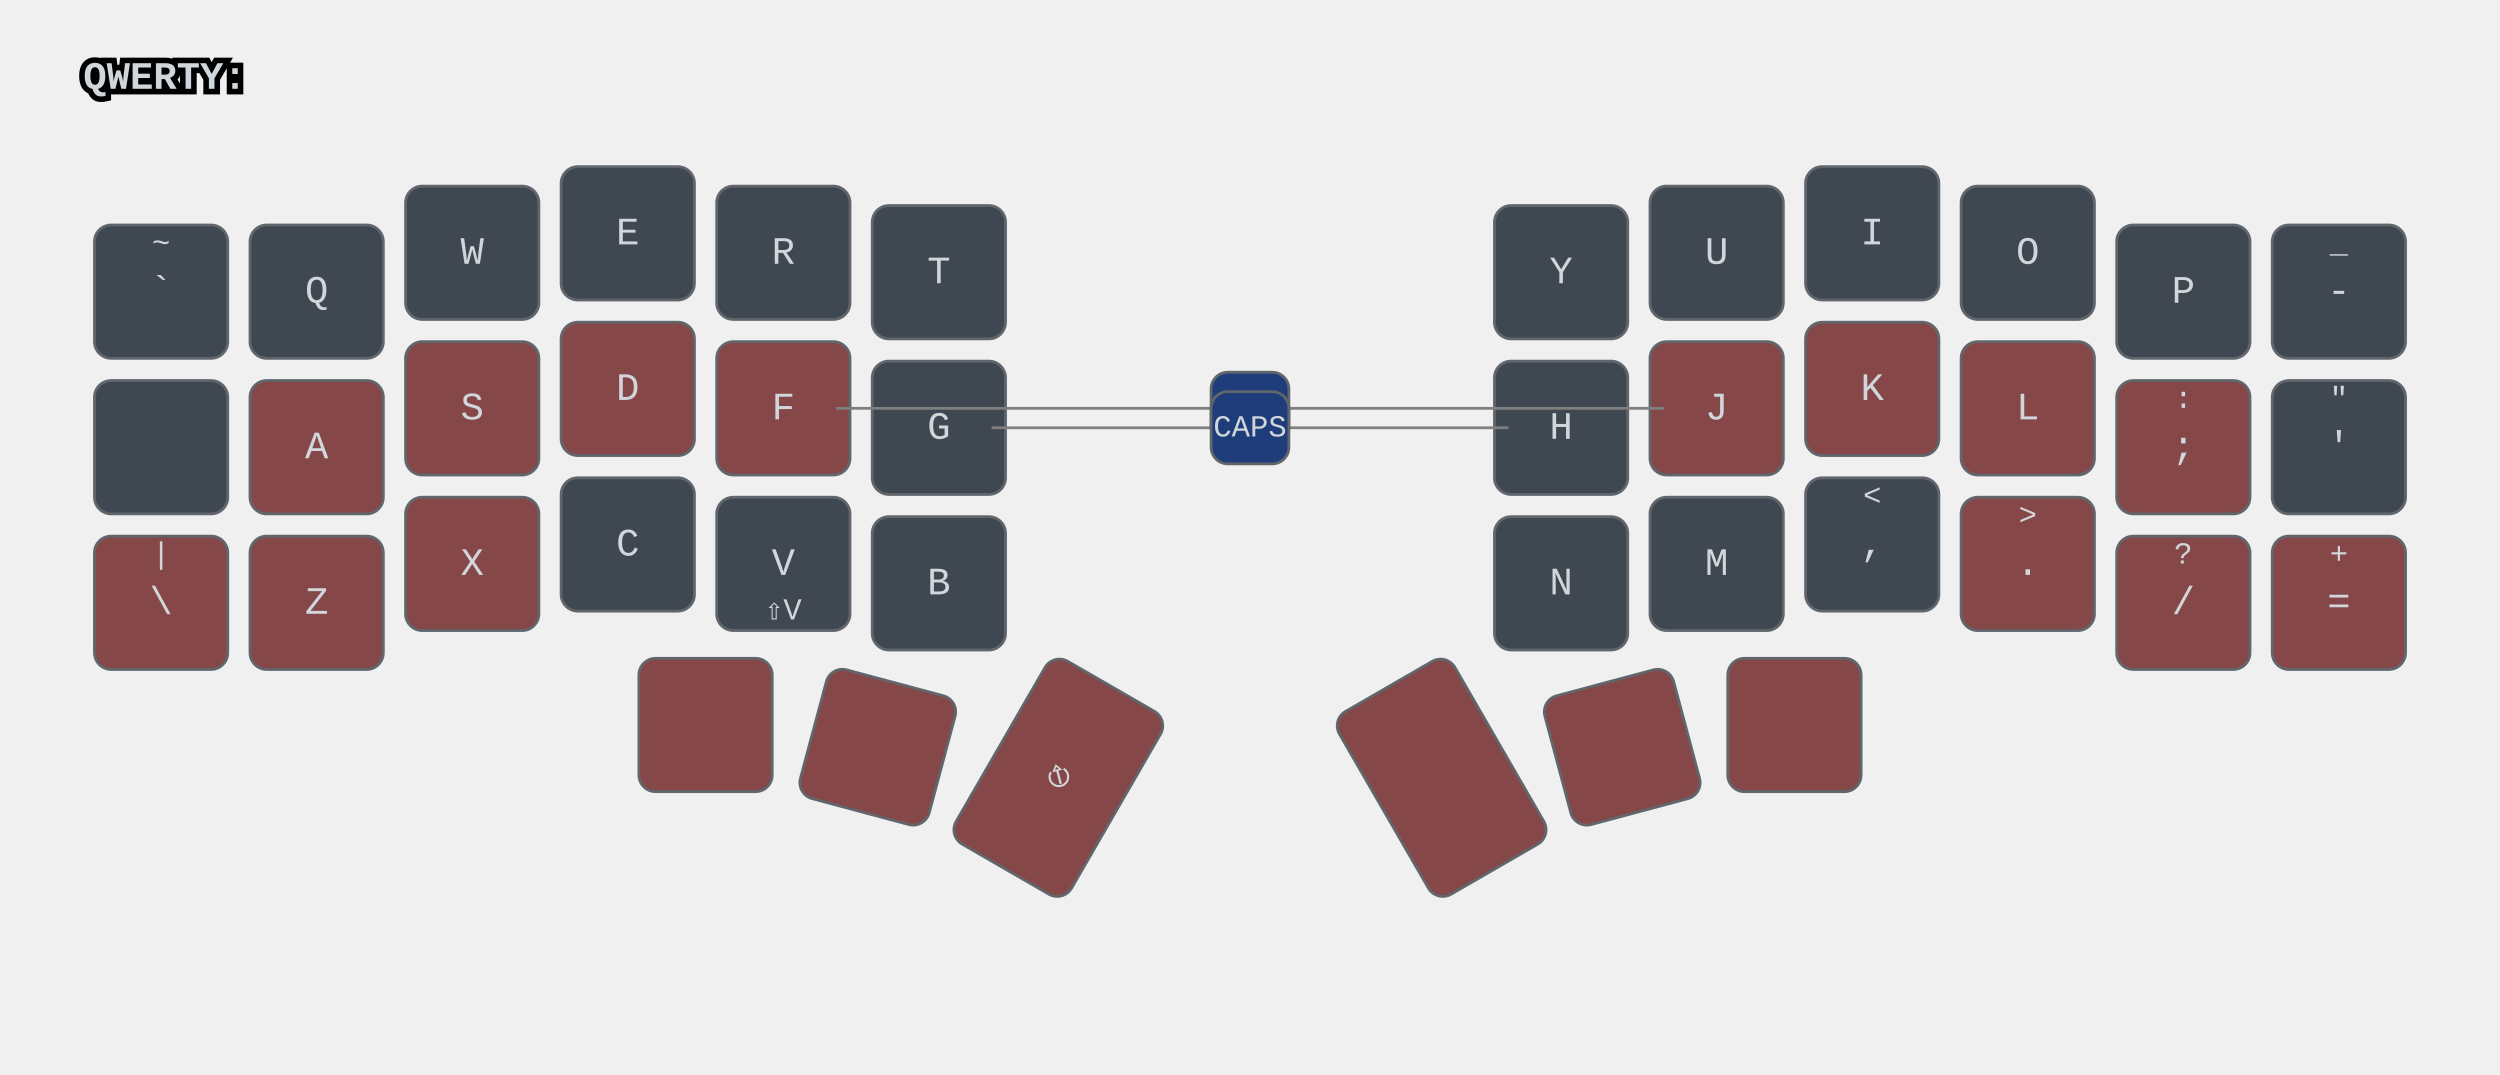
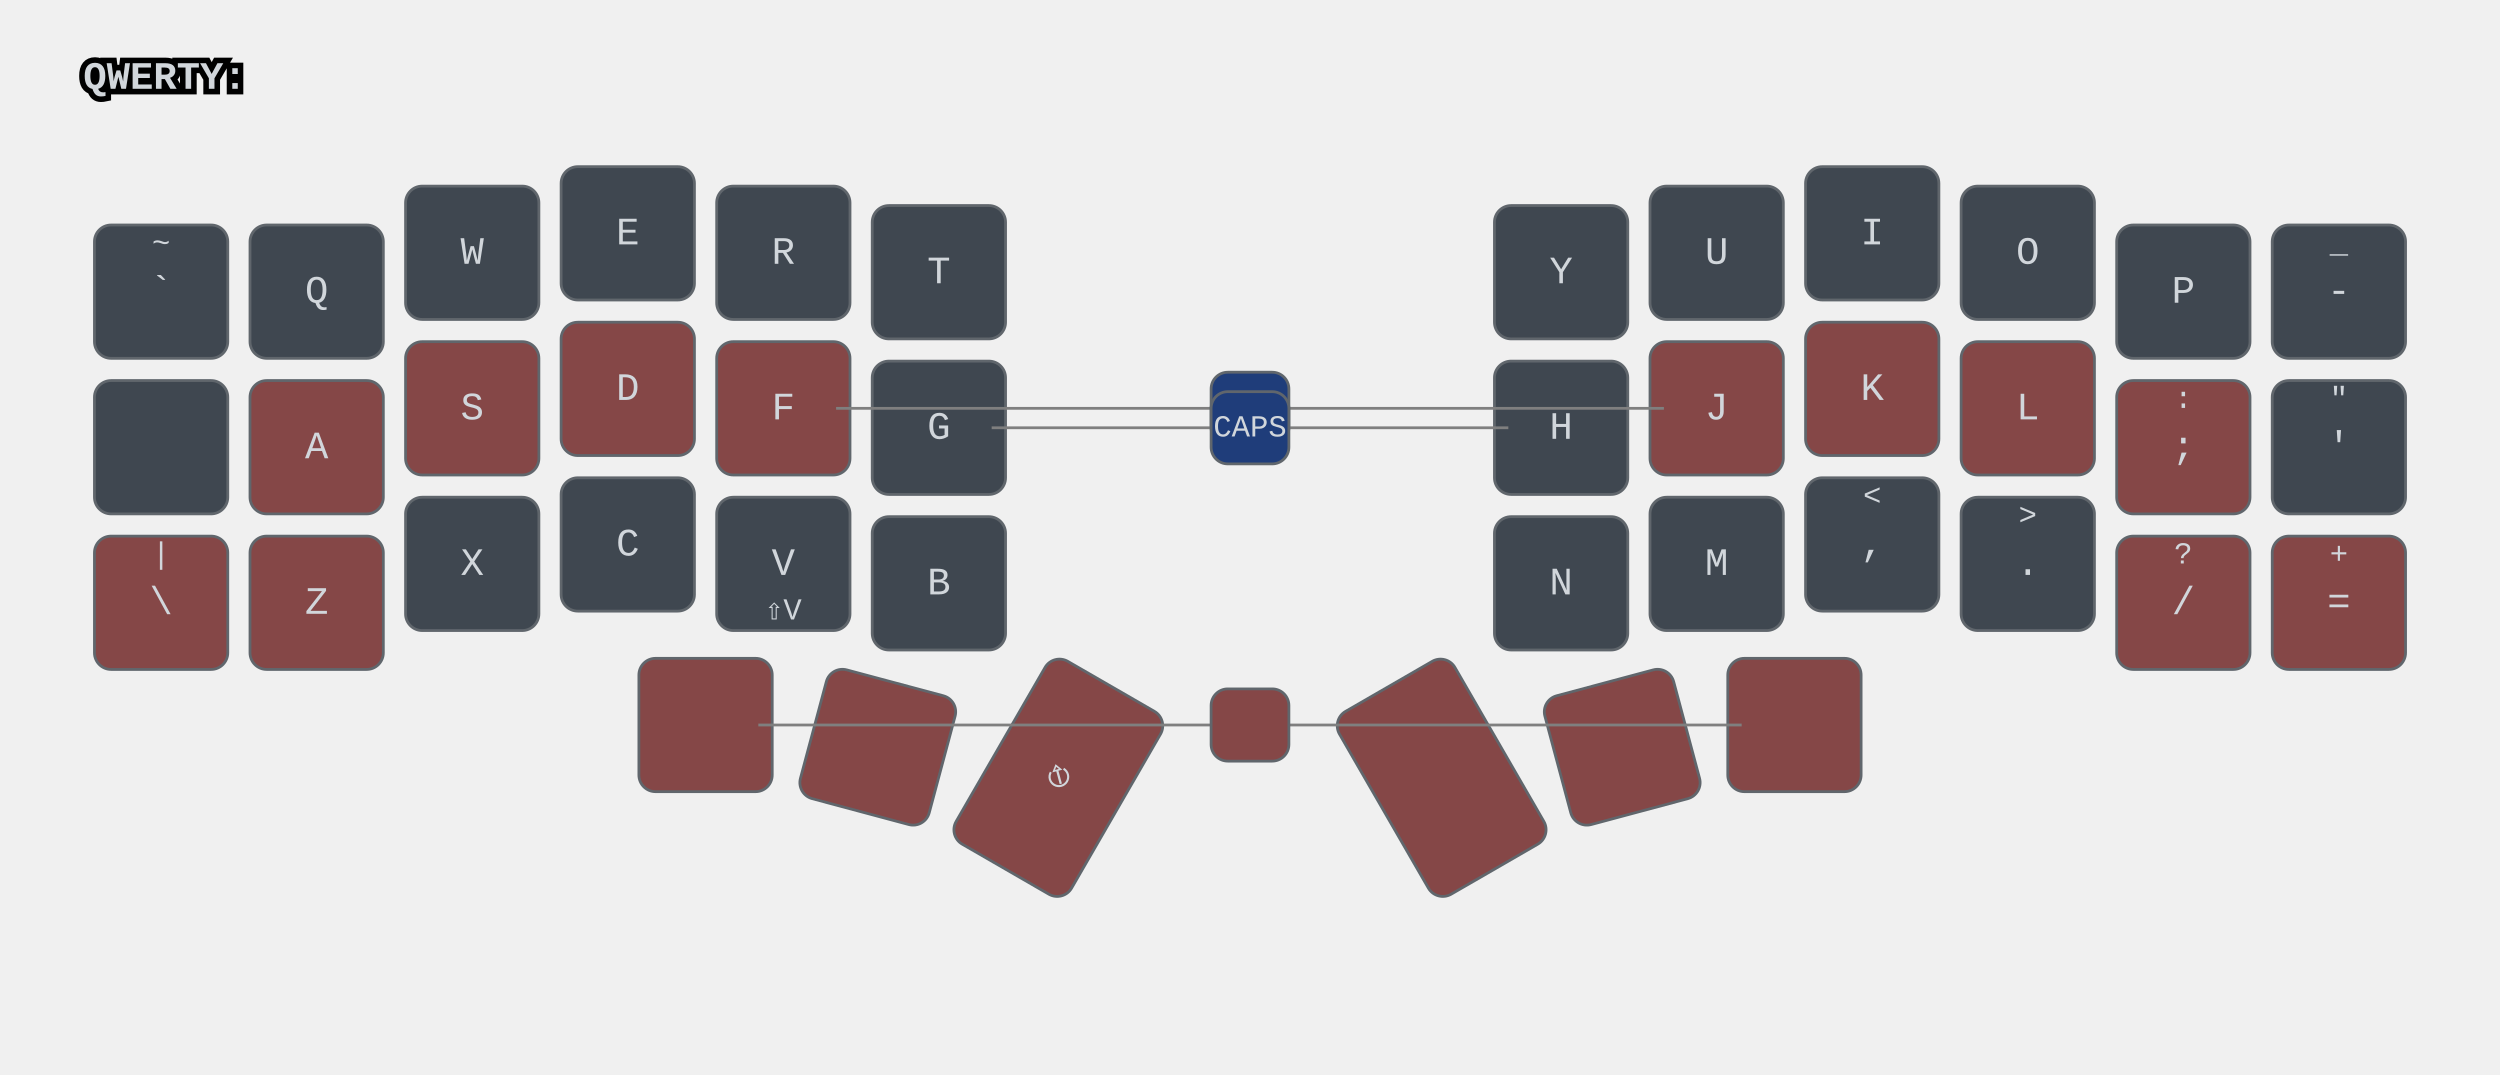
<svg xmlns="http://www.w3.org/2000/svg" xmlns:xlink="http://www.w3.org/1999/xlink" width="900" height="387" viewBox="0 0 900 387" class="keymap">
  <defs>/* start glyphs */
<svg id="mdi:apple-keyboard-caps">
      <svg id="mdi-apple-keyboard-caps" viewBox="0 0 24 24">
        <path d="M15,14V8H17.17L12,2.83L6.83,8H9V14H15M12,0L22,10H17V16H7V10H2L12,0M7,18H17V24H7V18M15,20H9V22H15V20Z" />
      </svg>
    </svg>
    <svg id="mdi:apple-keyboard-command">
      <svg id="mdi-apple-keyboard-command" viewBox="0 0 24 24">
        <path d="M6,2A4,4 0 0,1 10,6V8H14V6A4,4 0 0,1 18,2A4,4 0 0,1 22,6A4,4 0 0,1 18,10H16V14H18A4,4 0 0,1 22,18A4,4 0 0,1 18,22A4,4 0 0,1 14,18V16H10V18A4,4 0 0,1 6,22A4,4 0 0,1 2,18A4,4 0 0,1 6,14H8V10H6A4,4 0 0,1 2,6A4,4 0 0,1 6,2M16,18A2,2 0 0,0 18,20A2,2 0 0,0 20,18A2,2 0 0,0 18,16H16V18M14,10H10V14H14V10M6,16A2,2 0 0,0 4,18A2,2 0 0,0 6,20A2,2 0 0,0 8,18V16H6M8,6A2,2 0 0,0 6,4A2,2 0 0,0 4,6A2,2 0 0,0 6,8H8V6M18,8A2,2 0 0,0 20,6A2,2 0 0,0 18,4A2,2 0 0,0 16,6V8H18Z" />
      </svg>
    </svg>
    <svg id="mdi:apple-keyboard-control">
      <svg id="mdi-apple-keyboard-control" viewBox="0 0 24 24">
        <path d="M19.78,11.78L18.36,13.19L12,6.83L5.64,13.19L4.22,11.78L12,4L19.78,11.78Z" />
      </svg>
    </svg>
    <svg id="mdi:apple-keyboard-option">
      <svg id="mdi-apple-keyboard-option" viewBox="0 0 24 24">
        <path d="M3,4H9.11L16.15,18H21V20H14.88L7.84,6H3V4M14,4H21V6H14V4Z" />
      </svg>
    </svg>
    <svg id="mdi:apple-keyboard-shift">
      <svg id="mdi-apple-keyboard-shift" viewBox="0 0 24 24">
        <path d="M15,18V12H17.17L12,6.83L6.83,12H9V18H15M12,4L22,14H17V20H7V14H2L12,4Z" />
      </svg>
    </svg>
+     <svg id="mdi:arrow-all">
+       <svg id="mdi-arrow-all" viewBox="0 0 24 24">
+         <path d="M13,11H18L16.5,9.5L17.92,8.08L21.84,12L17.92,15.92L16.5,14.5L18,13H13V18L14.5,16.5L15.92,17.92L12,21.84L8.08,17.92L9.5,16.5L11,18V13H6L7.5,14.5L6.08,15.92L2.16,12L6.08,8.08L7.5,9.5L6,11H11V6L9.5,7.5L8.08,6.08L12,2.16L15.92,6.08L14.5,7.5L13,6V11Z" />
+       </svg>
+     </svg>
    <svg id="mdi:backspace">
      <svg id="mdi-backspace" viewBox="0 0 24 24">
        <path d="M22,3H7C6.31,3 5.77,3.35 5.41,3.88L0,12L5.41,20.11C5.77,20.64 6.31,21 7,21H22A2,2 0 0,0 24,19V5A2,2 0 0,0 22,3M19,15.59L17.59,17L14,13.41L10.41,17L9,15.59L12.59,12L9,8.41L10.41,7L14,10.59L17.59,7L19,8.41L15.41,12" />
      </svg>
    </svg>
    <svg id="mdi:backspace-reverse">
      <svg id="mdi-backspace-reverse" viewBox="0 0 24 24">
        <path d="M2,21H17C17.7,21 18.2,20.6 18.6,20.1L24,12L18.6,3.9C18.2,3.4 17.7,3 17,3H2A2,2 0 0,0 0,5V19A2,2 0 0,0 2,21M5,8.4L6.4,7L10,10.6L13.6,7L15,8.4L11.4,12L15,15.6L13.6,17L10,13.4L6.4,17L5,15.6L8.6,12" />
      </svg>
    </svg>
    <svg id="mdi:bluetooth-connect">
      <svg id="mdi-bluetooth-connect" viewBox="0 0 24 24">
        <path d="M19,10L17,12L19,14L21,12M14.88,16.29L13,18.17V14.41M13,5.83L14.88,7.71L13,9.58M17.71,7.71L12,2H11V9.58L6.41,5L5,6.41L10.59,12L5,17.58L6.41,19L11,14.41V22H12L17.71,16.29L13.41,12M7,12L5,10L3,12L5,14L7,12Z" />
      </svg>
    </svg>
    <svg id="mdi:bluetooth-off">
      <svg id="mdi-bluetooth-off" viewBox="0 0 24 24">
        <path d="M13,5.83L14.88,7.71L13.28,9.31L14.69,10.72L17.71,7.7L12,2H11V7.03L13,9.03M5.41,4L4,5.41L10.59,12L5,17.59L6.41,19L11,14.41V22H12L16.29,17.71L18.59,20L20,18.59M13,18.17V14.41L14.88,16.29" />
      </svg>
    </svg>
    <svg id="mdi:brightness-5">
      <svg id="mdi-brightness-5" viewBox="0 0 24 24">
        <path d="M12,18A6,6 0 0,1 6,12A6,6 0 0,1 12,6A6,6 0 0,1 18,12A6,6 0 0,1 12,18M20,15.31L23.31,12L20,8.69V4H15.31L12,0.69L8.69,4H4V8.69L0.69,12L4,15.31V20H8.69L12,23.31L15.31,20H20V15.31Z" />
      </svg>
    </svg>
    <svg id="mdi:brightness-7">
      <svg id="mdi-brightness-7" viewBox="0 0 24 24">
        <path d="M12,8A4,4 0 0,0 8,12A4,4 0 0,0 12,16A4,4 0 0,0 16,12A4,4 0 0,0 12,8M12,18A6,6 0 0,1 6,12A6,6 0 0,1 12,6A6,6 0 0,1 18,12A6,6 0 0,1 12,18M20,8.69V4H15.31L12,0.69L8.69,4H4V8.69L0.69,12L4,15.31V20H8.69L12,23.31L15.31,20H20V15.31L23.31,12L20,8.69Z" />
      </svg>
    </svg>
    <svg id="mdi:code-block-tags">
      <svg id="mdi-code-block-tags" viewBox="0 0 24 24">
        <path d="M5.59 3.41L7 4.82L3.82 8L7 11.18L5.59 12.6L1 8L5.59 3.41M11.41 3.41L16 8L11.41 12.6L10 11.18L13.18 8L10 4.82L11.41 3.41M22 6V18C22 19.11 21.11 20 20 20H4C2.9 20 2 19.11 2 18V14H4V18H20V6H17.03V4H20C21.11 4 22 4.89 22 6Z" />
      </svg>
    </svg>
    <svg id="mdi:code-braces">
      <svg id="mdi-code-braces" viewBox="0 0 24 24">
        <path d="M8,3A2,2 0 0,0 6,5V9A2,2 0 0,1 4,11H3V13H4A2,2 0 0,1 6,15V19A2,2 0 0,0 8,21H10V19H8V14A2,2 0 0,0 6,12A2,2 0 0,0 8,10V5H10V3M16,3A2,2 0 0,1 18,5V9A2,2 0 0,0 20,11H21V13H20A2,2 0 0,0 18,15V19A2,2 0 0,1 16,21H14V19H16V14A2,2 0 0,1 18,12A2,2 0 0,1 16,10V5H14V3H16Z" />
      </svg>
    </svg>
    <svg id="mdi:cog-outline">
      <svg id="mdi-cog-outline" viewBox="0 0 24 24">
        <path d="M12,8A4,4 0 0,1 16,12A4,4 0 0,1 12,16A4,4 0 0,1 8,12A4,4 0 0,1 12,8M12,10A2,2 0 0,0 10,12A2,2 0 0,0 12,14A2,2 0 0,0 14,12A2,2 0 0,0 12,10M10,22C9.75,22 9.54,21.82 9.5,21.58L9.13,18.93C8.5,18.68 7.96,18.34 7.44,17.94L4.95,18.95C4.73,19.03 4.46,18.95 4.34,18.73L2.34,15.27C2.21,15.05 2.27,14.78 2.46,14.63L4.57,12.97L4.5,12L4.57,11L2.46,9.37C2.27,9.22 2.21,8.95 2.34,8.73L4.34,5.27C4.46,5.05 4.73,4.96 4.95,5.05L7.44,6.05C7.96,5.66 8.5,5.32 9.13,5.07L9.5,2.42C9.54,2.18 9.75,2 10,2H14C14.25,2 14.46,2.18 14.5,2.42L14.87,5.07C15.5,5.32 16.04,5.66 16.56,6.05L19.05,5.05C19.27,4.96 19.54,5.05 19.66,5.27L21.66,8.73C21.79,8.95 21.73,9.22 21.54,9.37L19.43,11L19.5,12L19.43,13L21.54,14.63C21.73,14.78 21.79,15.05 21.66,15.27L19.66,18.73C19.54,18.95 19.27,19.04 19.05,18.95L16.56,17.95C16.04,18.34 15.5,18.68 14.87,18.93L14.5,21.58C14.46,21.82 14.25,22 14,22H10M11.25,4L10.88,6.61C9.68,6.86 8.62,7.5 7.85,8.39L5.44,7.35L4.69,8.65L6.8,10.2C6.4,11.37 6.4,12.64 6.8,13.8L4.68,15.36L5.43,16.66L7.86,15.62C8.63,16.5 9.68,17.14 10.87,17.38L11.24,20H12.76L13.13,17.39C14.32,17.14 15.37,16.5 16.14,15.62L18.57,16.66L19.32,15.36L17.2,13.81C17.6,12.64 17.6,11.37 17.2,10.2L19.31,8.65L18.56,7.35L16.15,8.39C15.38,7.5 14.32,6.86 13.12,6.62L12.75,4H11.25Z" />
      </svg>
    </svg>
    <svg id="mdi:content-copy">
      <svg id="mdi-content-copy" viewBox="0 0 24 24">
        <path d="M19,21H8V7H19M19,5H8A2,2 0 0,0 6,7V21A2,2 0 0,0 8,23H19A2,2 0 0,0 21,21V7A2,2 0 0,0 19,5M16,1H4A2,2 0 0,0 2,3V17H4V3H16V1Z" />
      </svg>
    </svg>
    <svg id="mdi:content-cut">
      <svg id="mdi-content-cut" viewBox="0 0 24 24">
        <path d="M19,3L13,9L15,11L22,4V3M12,12.5A0.5,0.5 0 0,1 11.5,12A0.5,0.5 0 0,1 12,11.5A0.5,0.5 0 0,1 12.5,12A0.5,0.5 0 0,1 12,12.5M6,20A2,2 0 0,1 4,18C4,16.89 4.9,16 6,16A2,2 0 0,1 8,18C8,19.11 7.1,20 6,20M6,8A2,2 0 0,1 4,6C4,4.89 4.9,4 6,4A2,2 0 0,1 8,6C8,7.11 7.1,8 6,8M9.64,7.64C9.87,7.14 10,6.59 10,6A4,4 0 0,0 6,2A4,4 0 0,0 2,6A4,4 0 0,0 6,10C6.59,10 7.14,9.87 7.64,9.64L10,12L7.64,14.36C7.14,14.13 6.59,14 6,14A4,4 0 0,0 2,18A4,4 0 0,0 6,22A4,4 0 0,0 10,18C10,17.41 9.87,16.86 9.64,16.36L12,14L19,21H22V20L9.64,7.64Z" />
      </svg>
    </svg>
    <svg id="mdi:content-paste">
      <svg id="mdi-content-paste" viewBox="0 0 24 24">
        <path d="M19,20H5V4H7V7H17V4H19M12,2A1,1 0 0,1 13,3A1,1 0 0,1 12,4A1,1 0 0,1 11,3A1,1 0 0,1 12,2M19,2H14.82C14.4,0.84 13.3,0 12,0C10.7,0 9.6,0.84 9.18,2H5A2,2 0 0,0 3,4V20A2,2 0 0,0 5,22H19A2,2 0 0,0 21,20V4A2,2 0 0,0 19,2Z" />
      </svg>
    </svg>
    <svg id="mdi:dock-window">
      <svg id="mdi-dock-window" viewBox="0 0 24 24">
        <path d="M18 18V20H4A2 2 0 0 1 2 18V8H4V18M22 6V14A2 2 0 0 1 20 16H8A2 2 0 0 1 6 14V6A2 2 0 0 1 8 4H20A2 2 0 0 1 22 6M20 6H8V14H20Z" />
      </svg>
    </svg>
    <svg id="mdi:folder-search-outline">
      <svg id="mdi-folder-search-outline" viewBox="0 0 24 24">
        <path d="M16.5,12C19,12 21,14 21,16.5C21,17.38 20.75,18.21 20.31,18.9L23.39,22L22,23.39L18.88,20.32C18.19,20.75 17.37,21 16.5,21C14,21 12,19 12,16.5C12,14 14,12 16.5,12M16.5,14A2.5,2.5 0 0,0 14,16.5A2.5,2.5 0 0,0 16.5,19A2.5,2.5 0 0,0 19,16.5A2.5,2.5 0 0,0 16.5,14M19,8H3V18H10.17C10.34,18.72 10.63,19.39 11,20H3C1.89,20 1,19.1 1,18V6C1,4.89 1.89,4 3,4H9L11,6H19A2,2 0 0,1 21,8V11.81C20.42,11.26 19.75,10.81 19,10.5V8Z" />
      </svg>
    </svg>
    <svg id="mdi:format-letter-ends-with">
      <svg id="mdi-format-letter-ends-with" viewBox="0 0 24 24">
        <path d="M11.14 4L6.43 16H8.36L9.32 13.43H14.67L15.64 16H17.57L12.86 4M12 6.29L14.03 11.71H9.96M20 14V18H2V20H22V14Z" />
      </svg>
    </svg>
    <svg id="mdi:format-letter-starts-with">
      <svg id="mdi-format-letter-starts-with" viewBox="0 0 24 24">
        <path d="M11.14 4L6.43 16H8.36L9.32 13.43H14.67L15.64 16H17.57L12.86 4M12 6.29L14.03 11.71H9.96M4 18V15H2V20H22V18Z" />
      </svg>
    </svg>
    <svg id="mdi:format-pilcrow-arrow-left">
      <svg id="mdi-format-pilcrow-arrow-left" viewBox="0 0 24 24">
        <path d="M8,17V14L4,18L8,22V19H20V17M10,10V15H12V4H14V15H16V4H18V2H10A4,4 0 0,0 6,6A4,4 0 0,0 10,10Z" />
      </svg>
    </svg>
    <svg id="mdi:format-pilcrow-arrow-right">
      <svg id="mdi-format-pilcrow-arrow-right" viewBox="0 0 24 24">
        <path d="M21,18L17,14V17H5V19H17V22M9,10V15H11V4H13V15H15V4H17V2H9A4,4 0 0,0 5,6A4,4 0 0,0 9,10Z" />
      </svg>
    </svg>
    <svg id="mdi:keyboard-f1">
      <svg id="mdi-keyboard-f1" viewBox="0 0 24 24">
        <path d="M6 7H12V9H8V11H11V13H8V17H6V7M14 7H18V17H16V9H14V7Z" />
      </svg>
    </svg>
    <svg id="mdi:keyboard-return">
      <svg id="mdi-keyboard-return" viewBox="0 0 24 24">
        <path d="M19,7V11H5.83L9.41,7.41L8,6L2,12L8,18L9.41,16.58L5.83,13H21V7H19Z" />
      </svg>
    </svg>
    <svg id="mdi:keyboard-space">
      <svg id="mdi-keyboard-space" viewBox="0 0 24 24">
        <path d="M3 15H5V19H19V15H21V19C21 20.1 20.1 21 19 21H5C3.9 21 3 20.1 3 19V15Z" />
      </svg>
    </svg>
    <svg id="mdi:keyboard-tab">
      <svg id="mdi-keyboard-tab" viewBox="0 0 24 24">
        <path d="M20,18H22V6H20M11.59,7.41L15.17,11H1V13H15.17L11.59,16.58L13,18L19,12L13,6L11.59,7.41Z" />
      </svg>
    </svg>
    <svg id="mdi:keyboard-variant">
      <svg id="mdi-keyboard-variant" viewBox="0 0 24 24">
        <path d="M6,16H18V18H6V16M6,13V15H2V13H6M7,15V13H10V15H7M11,15V13H13V15H11M14,15V13H17V15H14M18,15V13H22V15H18M2,10H5V12H2V10M19,12V10H22V12H19M18,12H16V10H18V12M8,12H6V10H8V12M12,12H9V10H12V12M15,12H13V10H15V12M2,9V7H4V9H2M5,9V7H7V9H5M8,9V7H10V9H8M11,9V7H13V9H11M14,9V7H16V9H14M17,9V7H22V9H17Z" />
-       </svg>
-     </svg>
-     <svg id="mdi:lock-outline">
-       <svg id="mdi-lock-outline" viewBox="0 0 24 24">
-         <path d="M12,17C10.89,17 10,16.1 10,15C10,13.89 10.89,13 12,13A2,2 0 0,1 14,15A2,2 0 0,1 12,17M18,20V10H6V20H18M18,8A2,2 0 0,1 20,10V20A2,2 0 0,1 18,22H6C4.89,22 4,21.1 4,20V10C4,8.89 4.89,8 6,8H7V6A5,5 0 0,1 12,1A5,5 0 0,1 17,6V8H18M12,3A3,3 0 0,0 9,6V8H15V6A3,3 0 0,0 12,3Z" />
      </svg>
    </svg>
    <svg id="mdi:monitor">
      <svg id="mdi-monitor" viewBox="0 0 24 24">
        <path d="M21,16H3V4H21M21,2H3C1.89,2 1,2.89 1,4V16A2,2 0 0,0 3,18H10V20H8V22H16V20H14V18H21A2,2 0 0,0 23,16V4C23,2.89 22.1,2 21,2Z" />
      </svg>
    </svg>
    <svg id="mdi:mouse">
      <svg id="mdi-mouse" viewBox="0 0 24 24">
        <path d="M11,1.07C7.05,1.56 4,4.92 4,9H11M4,15A8,8 0 0,0 12,23A8,8 0 0,0 20,15V11H4M13,1.07V9H20C20,4.92 16.94,1.56 13,1.07Z" />
      </svg>
    </svg>
    <svg id="mdi:mouse-left-click-outline">
      <svg id="mdi-mouse-left-click-outline" viewBox="0 0 24 24">
        <path d="M13 9V1.07C13.7 1.16 14.37 1.33 15 1.59C17.33 2.53 19.11 4.53 19.75 7C19.91 7.64 20 8.31 20 9H13M17.66 7C17.18 5.65 16.23 4.5 15 3.81V7H17.66M6 15V13H18V15C18 16.59 17.37 18.12 16.24 19.24C15.12 20.37 13.59 21 12 21C10.41 21 8.88 20.37 7.76 19.24C6.63 18.12 6 16.59 6 15M4 15C4 17.12 4.84 19.16 6.34 20.66C7.84 22.16 9.88 23 12 23C14.12 23 16.16 22.16 17.66 20.66C19.16 19.16 20 17.12 20 15V11H4V15M11 9V1.07C7.06 1.56 4 4.92 4 9H11Z" />
      </svg>
    </svg>
    <svg id="mdi:mouse-right-click-outline">
      <svg id="mdi-mouse-right-click-outline" viewBox="0 0 24 24">
        <path d="M13 9V1.07C16.94 1.56 20 4.92 20 9H13M11 9V1.07C10.3 1.16 9.63 1.33 9 1.59C6.67 2.53 4.89 4.53 4.25 7C4.09 7.64 4 8.31 4 9H11M6.34 7C6.82 5.65 7.78 4.5 9 3.81V7H6.34M6 15V13H18V15C18 16.59 17.37 18.12 16.24 19.24C15.12 20.37 13.59 21 12 21C10.41 21 8.88 20.37 7.76 19.24C6.63 18.12 6 16.59 6 15M4 15C4 17.12 4.84 19.16 6.34 20.66C7.84 22.16 9.88 23 12 23C14.12 23 16.16 22.16 17.66 20.66C19.16 19.16 20 17.12 20 15V11H4V15Z" />
      </svg>
    </svg>
    <svg id="mdi:mouse-variant">
      <svg id="mdi-mouse-variant" viewBox="0 0 24 24">
        <path d="M14,7H10V2.1C12.28,2.56 14,4.58 14,7M4,7C4,4.58 5.72,2.56 8,2.1V7H4M14,12C14,14.42 12.28,16.44 10,16.9V18A3,3 0 0,0 13,21A3,3 0 0,0 16,18V13A4,4 0 0,1 20,9H22L21,10L22,11H20A2,2 0 0,0 18,13H18V18A5,5 0 0,1 13,23A5,5 0 0,1 8,18V16.9C5.72,16.44 4,14.42 4,12V9H14V12Z" />
      </svg>
    </svg>
    <svg id="mdi:music">
      <svg id="mdi-music" viewBox="0 0 24 24">
        <path d="M21,3V15.5A3.5,3.5 0 0,1 17.5,19A3.5,3.5 0 0,1 14,15.5A3.5,3.5 0 0,1 17.5,12C18.04,12 18.55,12.12 19,12.34V6.47L9,8.6V17.5A3.5,3.5 0 0,1 5.5,21A3.5,3.5 0 0,1 2,17.5A3.5,3.5 0 0,1 5.5,14C6.04,14 6.55,14.12 7,14.34V6L21,3Z" />
      </svg>
    </svg>
    <svg id="mdi:numeric">
      <svg id="mdi-numeric" viewBox="0 0 24 24">
        <path d="M4,17V9H2V7H6V17H4M22,15C22,16.11 21.1,17 20,17H16V15H20V13H18V11H20V9H16V7H20A2,2 0 0,1 22,9V10.5A1.5,1.5 0 0,1 20.5,12A1.5,1.5 0 0,1 22,13.5V15M14,15V17H8V13C8,11.89 8.9,11 10,11H12V9H8V7H12A2,2 0 0,1 14,9V11C14,12.11 13.1,13 12,13H10V15H14Z" />
      </svg>
    </svg>
    <svg id="mdi:palette-outline">
      <svg id="mdi-palette-outline" viewBox="0 0 24 24">
        <path d="M12,22A10,10 0 0,1 2,12A10,10 0 0,1 12,2C17.5,2 22,6 22,11A6,6 0 0,1 16,17H14.2C13.9,17 13.7,17.2 13.7,17.5C13.7,17.6 13.8,17.7 13.8,17.8C14.2,18.3 14.4,18.9 14.4,19.5C14.5,20.9 13.4,22 12,22M12,4A8,8 0 0,0 4,12A8,8 0 0,0 12,20C12.3,20 12.5,19.8 12.5,19.5C12.5,19.3 12.4,19.2 12.4,19.1C12,18.6 11.8,18.1 11.8,17.5C11.8,16.1 12.9,15 14.3,15H16A4,4 0 0,0 20,11C20,7.1 16.4,4 12,4M6.5,10C7.3,10 8,10.7 8,11.5C8,12.3 7.3,13 6.5,13C5.7,13 5,12.3 5,11.5C5,10.7 5.7,10 6.5,10M9.5,6C10.3,6 11,6.7 11,7.5C11,8.3 10.3,9 9.5,9C8.7,9 8,8.3 8,7.5C8,6.7 8.7,6 9.5,6M14.5,6C15.3,6 16,6.7 16,7.5C16,8.3 15.3,9 14.5,9C13.7,9 13,8.3 13,7.5C13,6.7 13.7,6 14.5,6M17.5,10C18.3,10 19,10.7 19,11.5C19,12.3 18.3,13 17.5,13C16.7,13 16,12.3 16,11.5C16,10.7 16.7,10 17.5,10Z" />
      </svg>
    </svg>
    <svg id="mdi:play-pause">
      <svg id="mdi-play-pause" viewBox="0 0 24 24">
        <path d="M3,5V19L11,12M13,19H16V5H13M18,5V19H21V5" />
      </svg>
    </svg>
    <svg id="mdi:power">
      <svg id="mdi-power" viewBox="0 0 24 24">
        <path d="M16.56,5.44L15.11,6.89C16.84,7.94 18,9.83 18,12A6,6 0 0,1 12,18A6,6 0 0,1 6,12C6,9.83 7.16,7.94 8.88,6.88L7.44,5.44C5.36,6.88 4,9.28 4,12A8,8 0 0,0 12,20A8,8 0 0,0 20,12C20,9.28 18.64,6.88 16.56,5.44M13,3H11V13H13" />
      </svg>
    </svg>
    <svg id="mdi:power-plug-outline">
      <svg id="mdi-power-plug-outline" viewBox="0 0 24 24">
        <path d="M16 7V3H14V7H10V3H8V7C7 7 6 8 6 9V14.5L9.5 18V21H14.5V18L18 14.5V9C18 8 17 7 16 7M16 13.67L13.09 16.59L12.67 17H11.33L10.92 16.59L8 13.67V9.09C8 9.06 8.06 9 8.09 9H15.92C15.95 9 16 9.06 16 9.09V13.67Z" />
      </svg>
    </svg>
    <svg id="mdi:redo">
      <svg id="mdi-redo" viewBox="0 0 24 24">
        <path d="M18.4,10.6C16.55,9 14.15,8 11.5,8C6.85,8 2.92,11.03 1.54,15.22L3.9,16C4.95,12.81 7.95,10.5 11.5,10.5C13.45,10.5 15.23,11.22 16.62,12.38L13,16H22V7L18.4,10.6Z" />
      </svg>
    </svg>
    <svg id="mdi:restart">
      <svg id="mdi-restart" viewBox="0 0 24 24">
        <path d="M12,4C14.1,4 16.1,4.8 17.6,6.3C20.7,9.4 20.7,14.5 17.6,17.6C15.8,19.5 13.3,20.2 10.9,19.9L11.4,17.9C13.1,18.1 14.9,17.5 16.2,16.2C18.5,13.9 18.5,10.1 16.2,7.7C15.1,6.6 13.5,6 12,6V10.6L7,5.6L12,0.6V4M6.3,17.6C3.7,15 3.3,11 5.1,7.9L6.6,9.4C5.5,11.6 5.9,14.4 7.8,16.2C8.3,16.7 8.9,17.1 9.6,17.4L9,19.4C8,19 7.1,18.4 6.3,17.6Z" />
      </svg>
    </svg>
    <svg id="mdi:skip-backward">
      <svg id="mdi-skip-backward" viewBox="0 0 24 24">
        <path d="M20,5V19L13,12M6,5V19H4V5M13,5V19L6,12" />
      </svg>
    </svg>
    <svg id="mdi:skip-forward">
      <svg id="mdi-skip-forward" viewBox="0 0 24 24">
        <path d="M4,5V19L11,12M18,5V19H20V5M11,5V19L18,12" />
      </svg>
    </svg>
    <svg id="mdi:stop">
      <svg id="mdi-stop" viewBox="0 0 24 24">
        <path d="M18,18H6V6H18V18Z" />
      </svg>
    </svg>
    <svg id="mdi:undo">
      <svg id="mdi-undo" viewBox="0 0 24 24">
        <path d="M12.5,8C9.85,8 7.45,9 5.6,10.6L2,7V16H11L7.38,12.38C8.77,11.22 10.54,10.5 12.5,10.5C16.04,10.5 19.05,12.81 20.1,16L22.47,15.22C21.08,11.03 17.15,8 12.5,8Z" />
      </svg>
    </svg>
    <svg id="mdi:unfold-more-horizontal">
      <svg id="mdi-unfold-more-horizontal" viewBox="0 0 24 24">
        <path d="M12,18.17L8.83,15L7.42,16.41L12,21L16.59,16.41L15.17,15M12,5.83L15.17,9L16.58,7.59L12,3L7.41,7.59L8.83,9L12,5.83Z" />
      </svg>
    </svg>
    <svg id="mdi:unfold-more-vertical">
      <svg id="mdi-unfold-more-vertical" viewBox="0 0 24 24">
        <path d="M18.17,12L15,8.83L16.41,7.41L21,12L16.41,16.58L15,15.17L18.17,12M5.83,12L9,15.17L7.59,16.59L3,12L7.59,7.42L9,8.83L5.83,12Z" />
      </svg>
    </svg>
    <svg id="mdi:usb">
      <svg id="mdi-usb" viewBox="0 0 24 24">
        <path d="M15,7V11H16V13H13V5H15L12,1L9,5H11V13H8V10.93C8.7,10.56 9.2,9.85 9.2,9C9.2,7.78 8.21,6.8 7,6.8C5.78,6.8 4.8,7.78 4.8,9C4.8,9.85 5.3,10.56 6,10.93V13A2,2 0 0,0 8,15H11V18.05C10.29,18.41 9.8,19.15 9.8,20A2.2,2.2 0 0,0 12,22.2A2.2,2.2 0 0,0 14.2,20C14.2,19.15 13.71,18.41 13,18.05V15H16A2,2 0 0,0 18,13V11H19V7H15Z" />
      </svg>
    </svg>
    <svg id="mdi:view-dashboard-outline">
      <svg id="mdi-view-dashboard-outline" viewBox="0 0 24 24">
        <path d="M19,5V7H15V5H19M9,5V11H5V5H9M19,13V19H15V13H19M9,17V19H5V17H9M21,3H13V9H21V3M11,3H3V13H11V3M21,11H13V21H21V11M11,15H3V21H11V15Z" />
      </svg>
    </svg>
    <svg id="mdi:volume-minus">
      <svg id="mdi-volume-minus" viewBox="0 0 24 24">
        <path d="M3,9H7L12,4V20L7,15H3V9M14,11H22V13H14V11Z" />
      </svg>
    </svg>
    <svg id="mdi:volume-off">
      <svg id="mdi-volume-off" viewBox="0 0 24 24">
        <path d="M12,4L9.91,6.09L12,8.18M4.27,3L3,4.27L7.73,9H3V15H7L12,20V13.27L16.25,17.53C15.58,18.04 14.83,18.46 14,18.7V20.77C15.38,20.45 16.63,19.82 17.68,18.96L19.73,21L21,19.73L12,10.73M19,12C19,12.94 18.8,13.82 18.46,14.64L19.97,16.15C20.62,14.91 21,13.5 21,12C21,7.72 18,4.14 14,3.23V5.29C16.89,6.15 19,8.83 19,12M16.5,12C16.5,10.23 15.5,8.71 14,7.97V10.18L16.45,12.63C16.5,12.43 16.5,12.21 16.5,12Z" />
      </svg>
    </svg>
    <svg id="mdi:volume-plus">
      <svg id="mdi-volume-plus" viewBox="0 0 24 24">
        <path d="M3,9H7L12,4V20L7,15H3V9M14,11H17V8H19V11H22V13H19V16H17V13H14V11Z" />
      </svg>
    </svg>
    <svg id="mdi:web">
      <svg id="mdi-web" viewBox="0 0 24 24">
        <path d="M16.36,14C16.44,13.34 16.5,12.68 16.5,12C16.5,11.32 16.44,10.66 16.36,10H19.74C19.9,10.64 20,11.31 20,12C20,12.69 19.9,13.36 19.74,14M14.59,19.56C15.19,18.45 15.65,17.25 15.97,16H18.92C17.96,17.65 16.43,18.93 14.59,19.56M14.34,14H9.66C9.56,13.34 9.5,12.68 9.5,12C9.5,11.32 9.56,10.65 9.66,10H14.34C14.43,10.65 14.5,11.32 14.5,12C14.5,12.68 14.43,13.34 14.34,14M12,19.96C11.17,18.76 10.5,17.43 10.09,16H13.91C13.5,17.43 12.83,18.76 12,19.96M8,8H5.08C6.03,6.34 7.57,5.06 9.4,4.44C8.8,5.55 8.35,6.75 8,8M5.08,16H8C8.35,17.25 8.8,18.45 9.4,19.56C7.57,18.93 6.03,17.65 5.08,16M4.26,14C4.1,13.36 4,12.69 4,12C4,11.31 4.1,10.64 4.26,10H7.64C7.56,10.66 7.5,11.32 7.5,12C7.5,12.68 7.56,13.34 7.64,14M12,4.03C12.83,5.23 13.5,6.57 13.91,8H10.09C10.5,6.57 11.17,5.23 12,4.03M18.92,8H15.97C15.65,6.75 15.19,5.55 14.59,4.44C16.43,5.07 17.96,6.34 18.92,8M12,2C6.47,2 2,6.5 2,12A10,10 0 0,0 12,22A10,10 0 0,0 22,12A10,10 0 0,0 12,2Z" />
      </svg>
    </svg>
    <svg id="mdi:window-maximize">
      <svg id="mdi-window-maximize" viewBox="0 0 24 24">
        <path d="M4,4H20V20H4V4M6,8V18H18V8H6Z" />
      </svg>
    </svg>
    <svg id="mdi:window-restore">
      <svg id="mdi-window-restore" viewBox="0 0 24 24">
        <path d="M4,8H8V4H20V16H16V20H4V8M16,8V14H18V6H10V8H16M6,12V18H14V12H6Z" />
      </svg>
    </svg>
  </defs>/* end glyphs */
<style>/* inherit to force styles through use tags */
svg path {
    fill: inherit;
}

/* font and background color specifications */
svg.keymap {
    font-family: SFMono-Regular,Consolas,Liberation Mono,Menlo,monospace;
    font-size: 14px;
    font-kerning: normal;
    text-rendering: optimizeLegibility;
    fill: #24292e;
}

/* default key styling */
rect.key {
    fill: #f6f8fa;
}

rect.key, rect.combo {
    stroke: #c9cccf;
    stroke-width: 1;
}

/* default key side styling, only used is draw_key_sides is set */
rect.side {
    filter: brightness(90%);
}

/* color accent for combo boxes */
rect.combo, rect.combo-separate {
    fill: #cdf;
}

/* color accent for held keys */
rect.held, rect.combo.held {
    fill: #fdd;
}

/* color accent for ghost (optional) keys */
rect.ghost, rect.combo.ghost {
    stroke-dasharray: 4, 4;
    stroke-width: 2;
}

text {
    text-anchor: middle;
    dominant-baseline: middle;
}

/* styling for layer labels */
text.label {
    font-weight: bold;
    text-anchor: start;
    stroke: white;
    stroke-width: 4;
    paint-order: stroke;
}

/* styling for optional footer */
text.footer {
    text-anchor: end;
    dominant-baseline: auto;
    stroke: white;
    stroke-width: 4;
    paint-order: stroke;
}

/* styling for combo tap, and key non-tap label text */
text.combo, text.hold, text.shifted, text.left, text.right, text.tl, text.tr, text.bl, text.br {
    font-size: 11px;
}

text.hold, text.bl, text.br {
    text-anchor: middle;
    dominant-baseline: auto;
}

text.shifted, text.tl, text.tr {
    text-anchor: middle;
    dominant-baseline: hanging;
}

text.left, text.tl, text.bl {
    text-anchor: start;
}

text.right, text.tr, text.br {
    text-anchor: end;
}

text.layer-activator {
    text-decoration: underline;
}

/* styling for hold/shifted label text in combo box */
text.combo.hold, text.combo.shifted, text.combo.left, text.combo.right {
    font-size: 8px;
}

/* lighter symbol for transparent keys */
text.trans {
    fill: #7b7e81;
}

/* styling for combo dendrons */
path.combo {
    stroke-width: 1;
    stroke: gray;
    fill: none;
}

/* Start Tabler Icons Cleanup */
/* cannot use height/width with glyphs */
.icon-tabler &gt; path {
    fill: inherit;
    stroke: inherit;
    stroke-width: 2;
}
/* hide tabler's default box */
.icon-tabler &gt; path[stroke="none"][fill="none"] {
    visibility: hidden;
}
/* End Tabler Icons Cleanup */

svg.keymap { fill: #d1d6db; }
rect.key { fill: #3f4750; }
rect.key, rect.combo { stroke: #60666c; }
rect.combo, rect.combo-separate { fill: #1f3d7a; }
rect.held, rect.combo.held { fill: #854747; }
text.label, text.footer { stroke: black; }
text.trans { fill: #7e8184; }
path.combo { stroke: #7f7f7f; }

rect.ghost { fill: #7b7e81; }
rect.layer-key { fill: #3d6b4f; }
/* Layer icons (layer_legend_map) are drawn larger than the other glyphs.
   They scale around the key center, the origin of each key's coordinates:
   Chrome misplaces transform-box: fill-box on use elements. An icon below
   the key action spans y 8 to 20 (48px keys, inner_pad_h 4), so
   translate(-5px) keeps its bottom edge in place: 20 * (1 - 1.25) = -5. */
use.tap[class~="mdi:arrow-all"], use.tap[class~="mdi:numeric"],
use.tap[class~="mdi:code-braces"], use.tap[class~="mdi:music"],
use.tap[class~="mdi:mouse-variant"], use.tap[class~="mdi:keyboard-f1"],
use.tap[class~="mdi:monitor"], use.tap[class~="mdi:cog-outline"] {
  transform: scale(1.4);
}
use.hold[class~="mdi:arrow-all"], use.hold[class~="mdi:numeric"],
use.hold[class~="mdi:code-braces"], use.hold[class~="mdi:music"],
use.hold[class~="mdi:mouse-variant"], use.hold[class~="mdi:keyboard-f1"],
use.hold[class~="mdi:monitor"], use.hold[class~="mdi:cog-outline"] {
  transform: translate(0px, -5px) scale(1.25);
}
+ /* A combo icon keeps its size: its coordinates are not centered on the
+    combo, so a scale would move it away. Wins over the rules above by
+    coming after them with the same specificity. */
+ use.combo.glyph { transform: none; }
</style>
  <g transform="translate(30, 0)" class="layer-QWERTY">
    <text x="0" y="28" class="label" id="QWERTY">QWERTY:</text>
    <g transform="translate(0, 56)">
      <g transform="translate(28, 49)" class="key keypos-0">
        <rect rx="6" ry="6" x="-24" y="-24" width="48" height="48" class="key" />
        <text x="0" y="0" class="key tap">`</text>
        <text x="0" y="-20" class="key shifted">~</text>
      </g>
      <g transform="translate(84, 49)" class="key keypos-1">
        <rect rx="6" ry="6" x="-24" y="-24" width="48" height="48" class="key" />
        <text x="0" y="0" class="key tap">Q</text>
      </g>
      <g transform="translate(140, 35)" class="key keypos-2">
        <rect rx="6" ry="6" x="-24" y="-24" width="48" height="48" class="key" />
        <text x="0" y="0" class="key tap">W</text>
      </g>
      <g transform="translate(196, 28)" class="key keypos-3">
        <rect rx="6" ry="6" x="-24" y="-24" width="48" height="48" class="key" />
        <text x="0" y="0" class="key tap">E</text>
      </g>
      <g transform="translate(252, 35)" class="key keypos-4">
        <rect rx="6" ry="6" x="-24" y="-24" width="48" height="48" class="key" />
        <text x="0" y="0" class="key tap">R</text>
      </g>
      <g transform="translate(308, 42)" class="key keypos-5">
        <rect rx="6" ry="6" x="-24" y="-24" width="48" height="48" class="key" />
        <text x="0" y="0" class="key tap">T</text>
      </g>
      <g transform="translate(532, 42)" class="key keypos-6">
        <rect rx="6" ry="6" x="-24" y="-24" width="48" height="48" class="key" />
        <text x="0" y="0" class="key tap">Y</text>
      </g>
      <g transform="translate(588, 35)" class="key keypos-7">
        <rect rx="6" ry="6" x="-24" y="-24" width="48" height="48" class="key" />
        <text x="0" y="0" class="key tap">U</text>
      </g>
      <g transform="translate(644, 28)" class="key keypos-8">
        <rect rx="6" ry="6" x="-24" y="-24" width="48" height="48" class="key" />
        <text x="0" y="0" class="key tap">I</text>
      </g>
      <g transform="translate(700, 35)" class="key keypos-9">
        <rect rx="6" ry="6" x="-24" y="-24" width="48" height="48" class="key" />
        <text x="0" y="0" class="key tap">O</text>
      </g>
      <g transform="translate(756, 49)" class="key keypos-10">
        <rect rx="6" ry="6" x="-24" y="-24" width="48" height="48" class="key" />
        <text x="0" y="0" class="key tap">P</text>
      </g>
      <g transform="translate(812, 49)" class="key keypos-11">
        <rect rx="6" ry="6" x="-24" y="-24" width="48" height="48" class="key" />
        <text x="0" y="0" class="key tap">-</text>
        <text x="0" y="-20" class="key shifted">_</text>
      </g>
      <g transform="translate(28, 105)" class="key keypos-12">
        <rect rx="6" ry="6" x="-24" y="-24" width="48" height="48" class="key" />
        <use href="#mdi:keyboard-tab" xlink:href="#mdi:keyboard-tab" x="-7" y="-7" height="14" width="14.0" class="key tap glyph mdi:keyboard-tab" />
      </g>
      <g transform="translate(84, 105)" class="key held keypos-13">
        <rect rx="6" ry="6" x="-24" y="-24" width="48" height="48" class="key held" />
        <text x="0" y="0" class="key held tap">A</text>
        <use href="#mdi:apple-keyboard-control" xlink:href="#mdi:apple-keyboard-control" x="-6" y="8" height="12" width="12.0" class="key held hold glyph mdi:apple-keyboard-control" />
      </g>
      <g transform="translate(140, 91)" class="key held keypos-14">
        <rect rx="6" ry="6" x="-24" y="-24" width="48" height="48" class="key held" />
        <text x="0" y="0" class="key held tap">S</text>
        <use href="#mdi:apple-keyboard-option" xlink:href="#mdi:apple-keyboard-option" x="-6" y="8" height="12" width="12.0" class="key held hold glyph mdi:apple-keyboard-option" />
      </g>
      <g transform="translate(196, 84)" class="key held keypos-15">
        <rect rx="6" ry="6" x="-24" y="-24" width="48" height="48" class="key held" />
        <text x="0" y="0" class="key held tap">D</text>
        <use href="#mdi:apple-keyboard-command" xlink:href="#mdi:apple-keyboard-command" x="-6" y="8" height="12" width="12.0" class="key held hold glyph mdi:apple-keyboard-command" />
      </g>
      <g transform="translate(252, 91)" class="key held keypos-16">
        <rect rx="6" ry="6" x="-24" y="-24" width="48" height="48" class="key held" />
        <text x="0" y="0" class="key held tap">F</text>
        <use href="#mdi:apple-keyboard-shift" xlink:href="#mdi:apple-keyboard-shift" x="-6" y="8" height="12" width="12.0" class="key held hold glyph mdi:apple-keyboard-shift" />
      </g>
      <g transform="translate(308, 98)" class="key keypos-17">
        <rect rx="6" ry="6" x="-24" y="-24" width="48" height="48" class="key" />
        <text x="0" y="0" class="key tap">G</text>
      </g>
      <g transform="translate(532, 98)" class="key keypos-18">
        <rect rx="6" ry="6" x="-24" y="-24" width="48" height="48" class="key" />
        <text x="0" y="0" class="key tap">H</text>
      </g>
      <g transform="translate(588, 91)" class="key held keypos-19">
        <rect rx="6" ry="6" x="-24" y="-24" width="48" height="48" class="key held" />
        <text x="0" y="0" class="key held tap">J</text>
        <use href="#mdi:apple-keyboard-shift" xlink:href="#mdi:apple-keyboard-shift" x="-6" y="8" height="12" width="12.0" class="key held hold glyph mdi:apple-keyboard-shift" />
      </g>
      <g transform="translate(644, 84)" class="key held keypos-20">
        <rect rx="6" ry="6" x="-24" y="-24" width="48" height="48" class="key held" />
        <text x="0" y="0" class="key held tap">K</text>
        <use href="#mdi:apple-keyboard-command" xlink:href="#mdi:apple-keyboard-command" x="-6" y="8" height="12" width="12.0" class="key held hold glyph mdi:apple-keyboard-command" />
      </g>
      <g transform="translate(700, 91)" class="key held keypos-21">
        <rect rx="6" ry="6" x="-24" y="-24" width="48" height="48" class="key held" />
        <text x="0" y="0" class="key held tap">L</text>
        <use href="#mdi:apple-keyboard-option" xlink:href="#mdi:apple-keyboard-option" x="-6" y="8" height="12" width="12.0" class="key held hold glyph mdi:apple-keyboard-option" />
      </g>
      <g transform="translate(756, 105)" class="key held keypos-22">
        <rect rx="6" ry="6" x="-24" y="-24" width="48" height="48" class="key held" />
        <text x="0" y="0" class="key held tap">;</text>
        <use href="#mdi:apple-keyboard-control" xlink:href="#mdi:apple-keyboard-control" x="-6" y="8" height="12" width="12.0" class="key held hold glyph mdi:apple-keyboard-control" />
        <text x="0" y="-20" class="key held shifted">:</text>
      </g>
      <g transform="translate(812, 105)" class="key keypos-23">
        <rect rx="6" ry="6" x="-24" y="-24" width="48" height="48" class="key" />
        <text x="0" y="0" class="key tap">'</text>
        <text x="0" y="-20" class="key shifted">"</text>
      </g>
      <g transform="translate(28, 161)" class="key held keypos-24">
        <rect rx="6" ry="6" x="-24" y="-24" width="48" height="48" class="key held" />
        <text x="0" y="0" class="key held tap">\</text>
        <use href="#mdi:web" xlink:href="#mdi:web" x="-6" y="8" height="12" width="12.0" class="key held hold glyph mdi:web" />
        <text x="0" y="-20" class="key held shifted">|</text>
      </g>
      <g transform="translate(84, 161)" class="key held keypos-25">
        <rect rx="6" ry="6" x="-24" y="-24" width="48" height="48" class="key held" />
        <text x="0" y="0" class="key held tap">Z</text>
        <use href="#mdi:monitor" xlink:href="#mdi:monitor" x="-6" y="8" height="12" width="12.0" class="key held hold glyph mdi:monitor" />
      </g>
-       <g transform="translate(140, 147)" class="key held keypos-26">
-         <rect rx="6" ry="6" x="-24" y="-24" width="48" height="48" class="key held" />
-         <text x="0" y="0" class="key held tap">X</text>
-         <use href="#mdi:mouse-variant" xlink:href="#mdi:mouse-variant" x="-6" y="8" height="12" width="12.0" class="key held hold glyph mdi:mouse-variant" />
+       <g transform="translate(140, 147)" class="key keypos-26">
+         <rect rx="6" ry="6" x="-24" y="-24" width="48" height="48" class="key" />
+         <text x="0" y="0" class="key tap">X</text>
      </g>
      <g transform="translate(196, 140)" class="key keypos-27">
        <rect rx="6" ry="6" x="-24" y="-24" width="48" height="48" class="key" />
        <text x="0" y="0" class="key tap">C</text>
      </g>
      <g transform="translate(252, 147)" class="key keypos-28">
        <rect rx="6" ry="6" x="-24" y="-24" width="48" height="48" class="key" />
        <text x="0" y="0" class="key tap">V</text>
        <text x="0" y="20" class="key hold">⇧V</text>
      </g>
      <g transform="translate(308, 154)" class="key keypos-29">
        <rect rx="6" ry="6" x="-24" y="-24" width="48" height="48" class="key" />
        <text x="0" y="0" class="key tap">B</text>
      </g>
      <g transform="translate(532, 154)" class="key keypos-30">
        <rect rx="6" ry="6" x="-24" y="-24" width="48" height="48" class="key" />
        <text x="0" y="0" class="key tap">N</text>
      </g>
      <g transform="translate(588, 147)" class="key keypos-31">
        <rect rx="6" ry="6" x="-24" y="-24" width="48" height="48" class="key" />
        <text x="0" y="0" class="key tap">M</text>
      </g>
      <g transform="translate(644, 140)" class="key keypos-32">
        <rect rx="6" ry="6" x="-24" y="-24" width="48" height="48" class="key" />
        <text x="0" y="0" class="key tap">,</text>
        <text x="0" y="-20" class="key shifted">&lt;</text>
      </g>
-       <g transform="translate(700, 147)" class="key held keypos-33">
-         <rect rx="6" ry="6" x="-24" y="-24" width="48" height="48" class="key held" />
-         <text x="0" y="0" class="key held tap">.</text>
-         <use href="#mdi:keyboard-f1" xlink:href="#mdi:keyboard-f1" x="-6" y="8" height="12" width="12.0" class="key held hold glyph mdi:keyboard-f1" />
-         <text x="0" y="-20" class="key held shifted">&gt;</text>
+       <g transform="translate(700, 147)" class="key keypos-33">
+         <rect rx="6" ry="6" x="-24" y="-24" width="48" height="48" class="key" />
+         <text x="0" y="0" class="key tap">.</text>
+         <text x="0" y="-20" class="key shifted">&gt;</text>
      </g>
      <g transform="translate(756, 161)" class="key held keypos-34">
        <rect rx="6" ry="6" x="-24" y="-24" width="48" height="48" class="key held" />
        <text x="0" y="0" class="key held tap">/</text>
        <use href="#mdi:monitor" xlink:href="#mdi:monitor" x="-6" y="8" height="12" width="12.0" class="key held hold glyph mdi:monitor" />
        <text x="0" y="-20" class="key held shifted">?</text>
      </g>
      <g transform="translate(812, 161)" class="key held keypos-35">
        <rect rx="6" ry="6" x="-24" y="-24" width="48" height="48" class="key held" />
        <text x="0" y="0" class="key held tap">=</text>
        <use href="#mdi:web" xlink:href="#mdi:web" x="-6" y="8" height="12" width="12.0" class="key held hold glyph mdi:web" />
        <text x="0" y="-20" class="key held shifted">+</text>
      </g>
      <g transform="translate(224, 205)" class="key held keypos-36">
        <rect rx="6" ry="6" x="-24" y="-24" width="48" height="48" class="key held" />
-         <use href="#mdi:cog-outline" xlink:href="#mdi:cog-outline" x="-7" y="-7" height="14" width="14.0" class="key held tap glyph mdi:cog-outline" />
+         <use href="#mdi:arrow-all" xlink:href="#mdi:arrow-all" x="-7" y="-7" height="14" width="14.0" class="key held tap glyph mdi:arrow-all" />
      </g>
      <g transform="translate(286, 213) rotate(15.0)" class="key held keypos-37">
        <rect rx="6" ry="6" x="-24" y="-24" width="48" height="48" class="key held" />
        <use href="#mdi:keyboard-return" xlink:href="#mdi:keyboard-return" x="-7" y="-7" height="14" width="14.0" class="key held tap glyph mdi:keyboard-return" />
        <use href="#mdi:code-braces" xlink:href="#mdi:code-braces" x="-6" y="8" height="12" width="12.0" class="key held hold glyph mdi:code-braces" />
      </g>
      <g transform="translate(351, 224) rotate(30.0)" class="key held keypos-38">
        <rect rx="6" ry="6" x="-24" y="-38" width="48" height="76" class="key held" />
        <text x="0" y="0" class="key held tap">⎋</text>
        <use href="#mdi:mouse-variant" xlink:href="#mdi:mouse-variant" x="-6" y="22" height="12" width="12.0" class="key held hold glyph mdi:mouse-variant" />
      </g>
      <g transform="translate(489, 224) rotate(-30.0)" class="key held keypos-39">
        <rect rx="6" ry="6" x="-24" y="-38" width="48" height="76" class="key held" />
        <use href="#mdi:backspace" xlink:href="#mdi:backspace" x="-7" y="-7" height="14" width="14.0" class="key held tap glyph mdi:backspace" />
        <use href="#mdi:music" xlink:href="#mdi:music" x="-6" y="22" height="12" width="12.0" class="key held hold glyph mdi:music" />
        <use href="#mdi:backspace-reverse" xlink:href="#mdi:backspace-reverse" x="-5" y="-34" height="10" width="10.0" class="key held shifted glyph mdi:backspace-reverse" />
      </g>
      <g transform="translate(554, 213) rotate(-15.0)" class="key held keypos-40">
        <rect rx="6" ry="6" x="-24" y="-24" width="48" height="48" class="key held" />
        <use href="#mdi:keyboard-space" xlink:href="#mdi:keyboard-space" x="-7" y="-7" height="14" width="14.0" class="key held tap glyph mdi:keyboard-space" />
        <use href="#mdi:numeric" xlink:href="#mdi:numeric" x="-6" y="8" height="12" width="12.0" class="key held hold glyph mdi:numeric" />
      </g>
      <g transform="translate(616, 205)" class="key held keypos-41">
        <rect rx="6" ry="6" x="-24" y="-24" width="48" height="48" class="key held" />
-         <use href="#mdi:cog-outline" xlink:href="#mdi:cog-outline" x="-7" y="-7" height="14" width="14.0" class="key held tap glyph mdi:cog-outline" />
+         <use href="#mdi:keyboard-f1" xlink:href="#mdi:keyboard-f1" x="-7" y="-7" height="14" width="14.0" class="key held tap glyph mdi:keyboard-f1" />
      </g>
      <g class="combo combopos-0">
        <path d="M420,91 l-149,0" class="combo" />
        <path d="M420,91 l149,0" class="combo" />
        <rect rx="6" ry="6" x="406" y="78" width="28" height="26" class="combo" />
        <use href="#mdi:apple-keyboard-caps" xlink:href="#mdi:apple-keyboard-caps" x="413" y="84" height="14" width="14.0" class="combo tap glyph mdi:apple-keyboard-caps" />
      </g>
      <g class="combo combopos-1">
        <path d="M420,98 l-93,0" class="combo" />
        <path d="M420,98 l93,0" class="combo" />
        <rect rx="6" ry="6" x="406" y="85" width="28" height="26" class="combo" />
        <text x="420" y="98" class="combo tap">CAPS</text>
      </g>
+       <g class="combo held combopos-2">
+         <path d="M420,205 l-177,0" class="combo" />
+         <path d="M420,205 l177,0" class="combo" />
+         <rect rx="6" ry="6" x="406" y="192" width="28" height="26" class="combo held" />
+         <use href="#mdi:cog-outline" xlink:href="#mdi:cog-outline" x="413" y="198" height="14" width="14.0" class="combo held tap glyph mdi:cog-outline" />
+       </g>
    </g>
  </g>
</svg>
